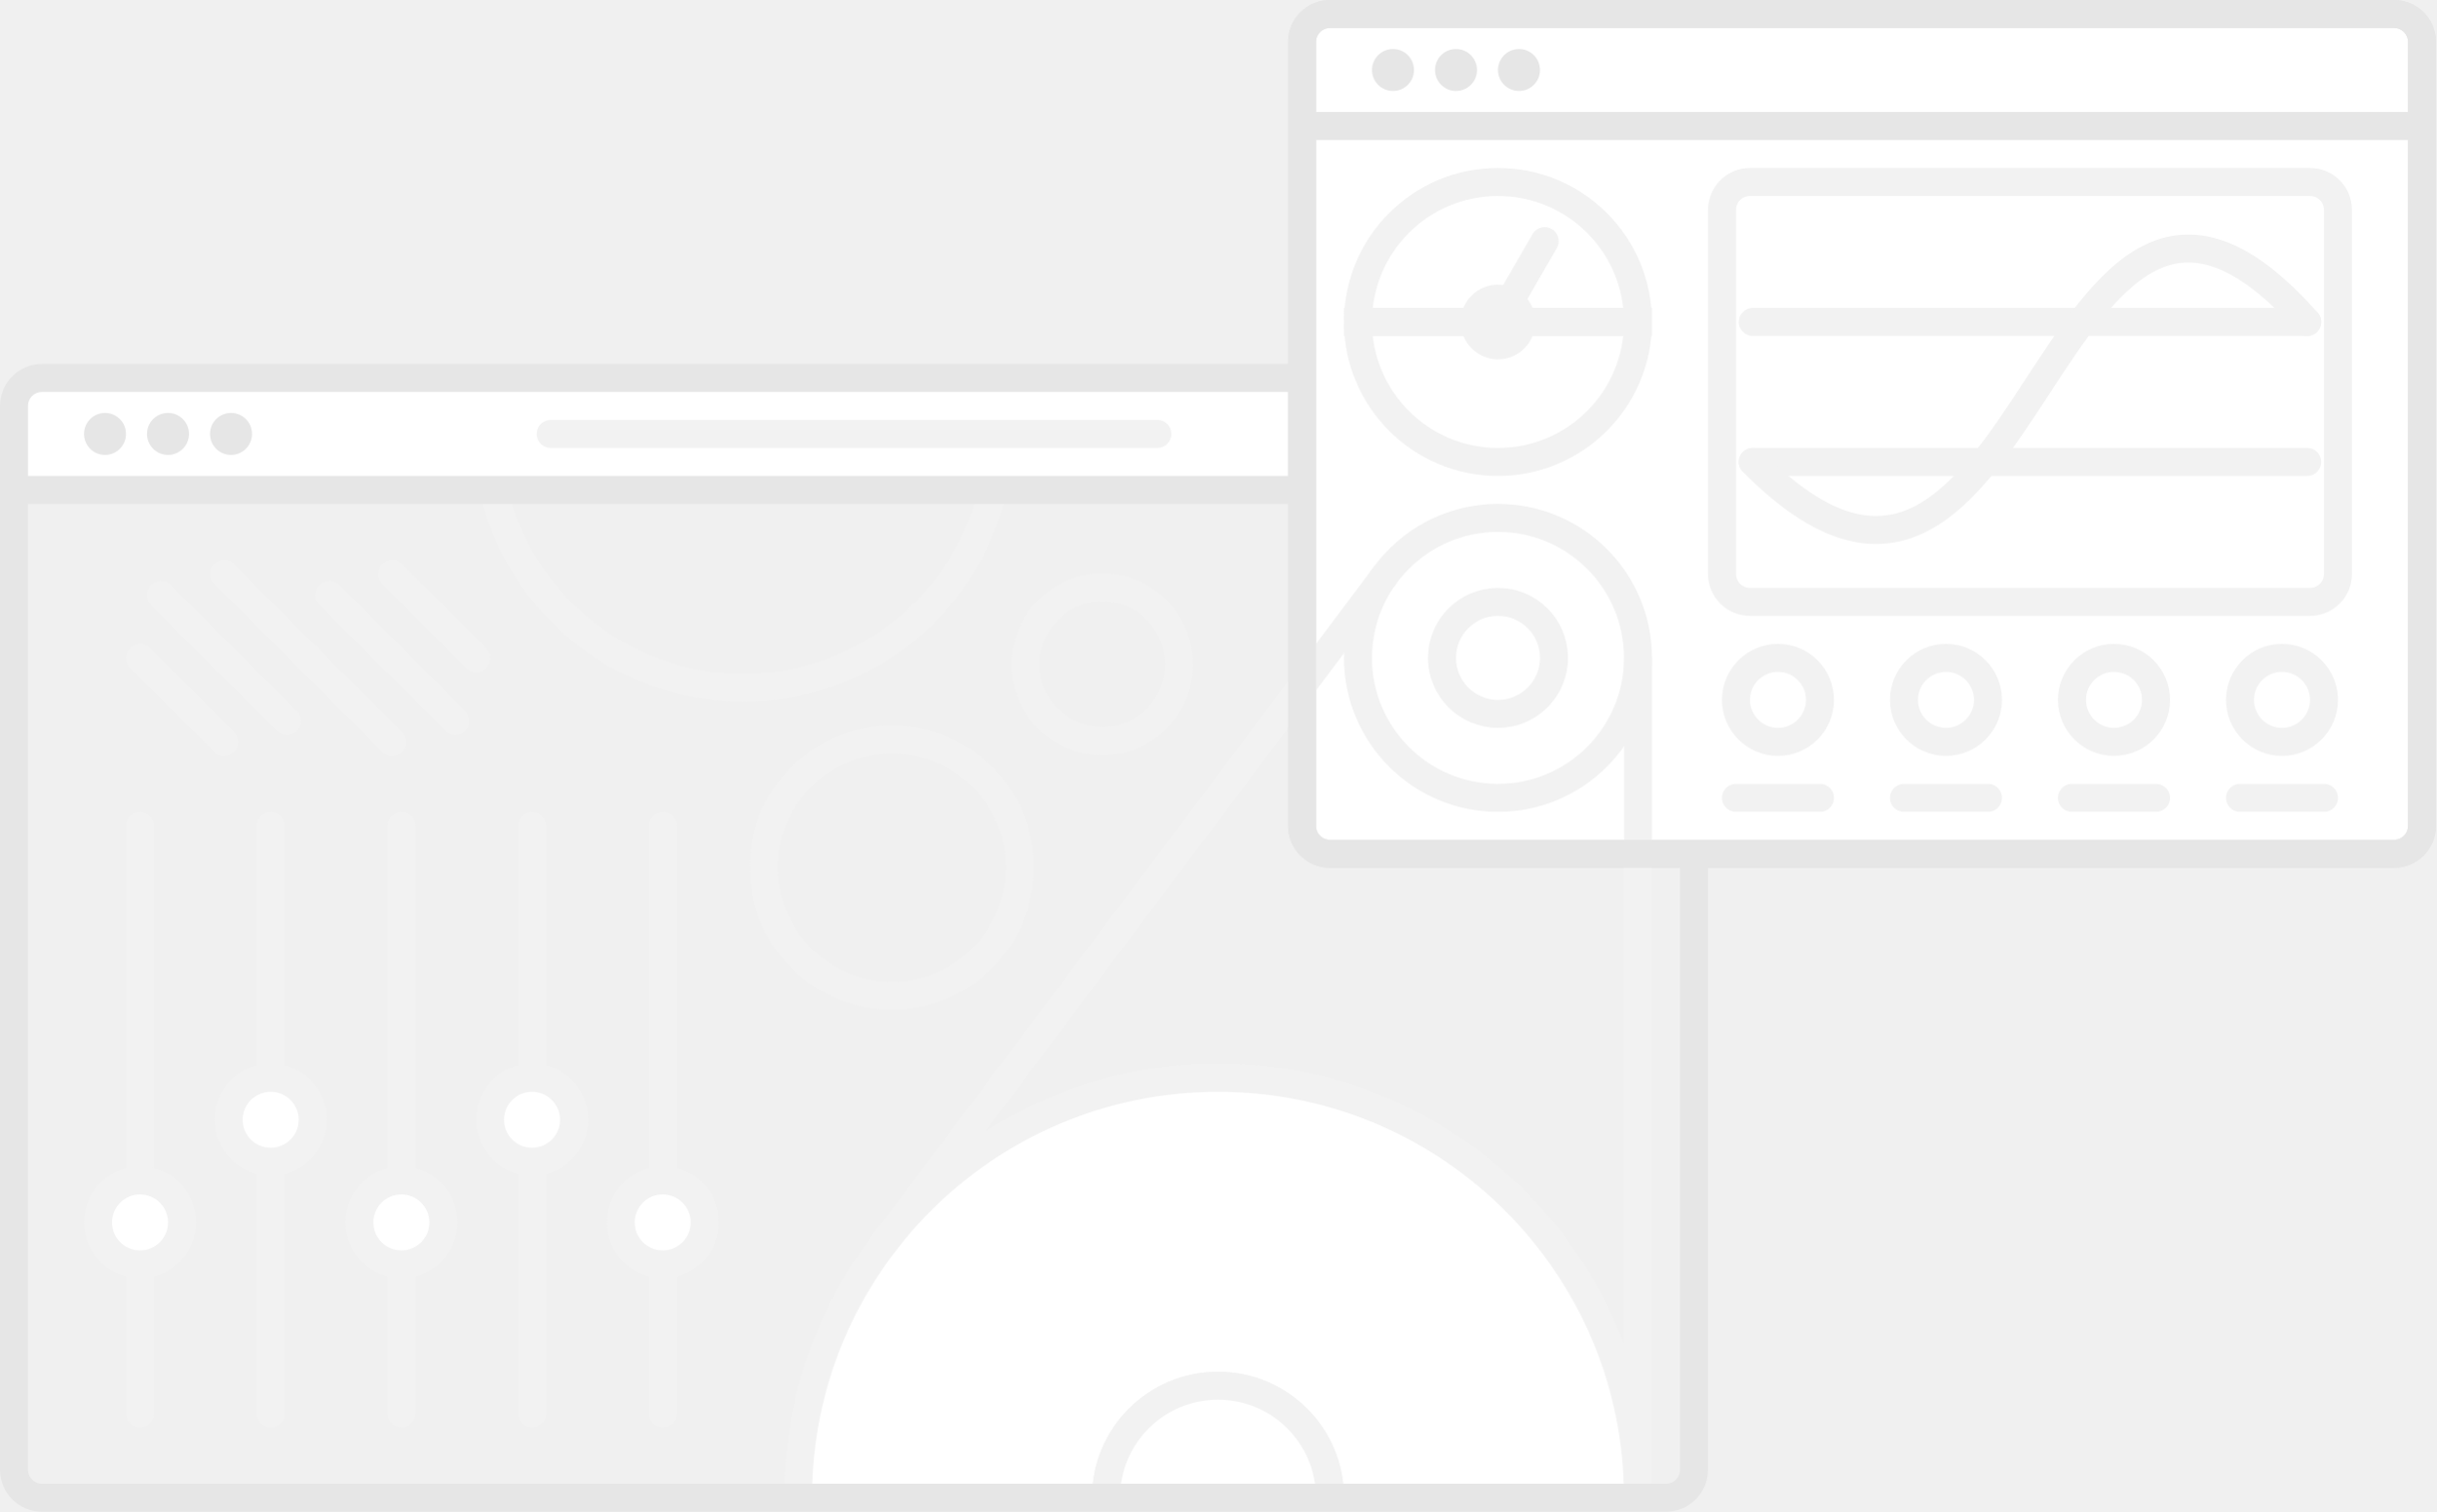
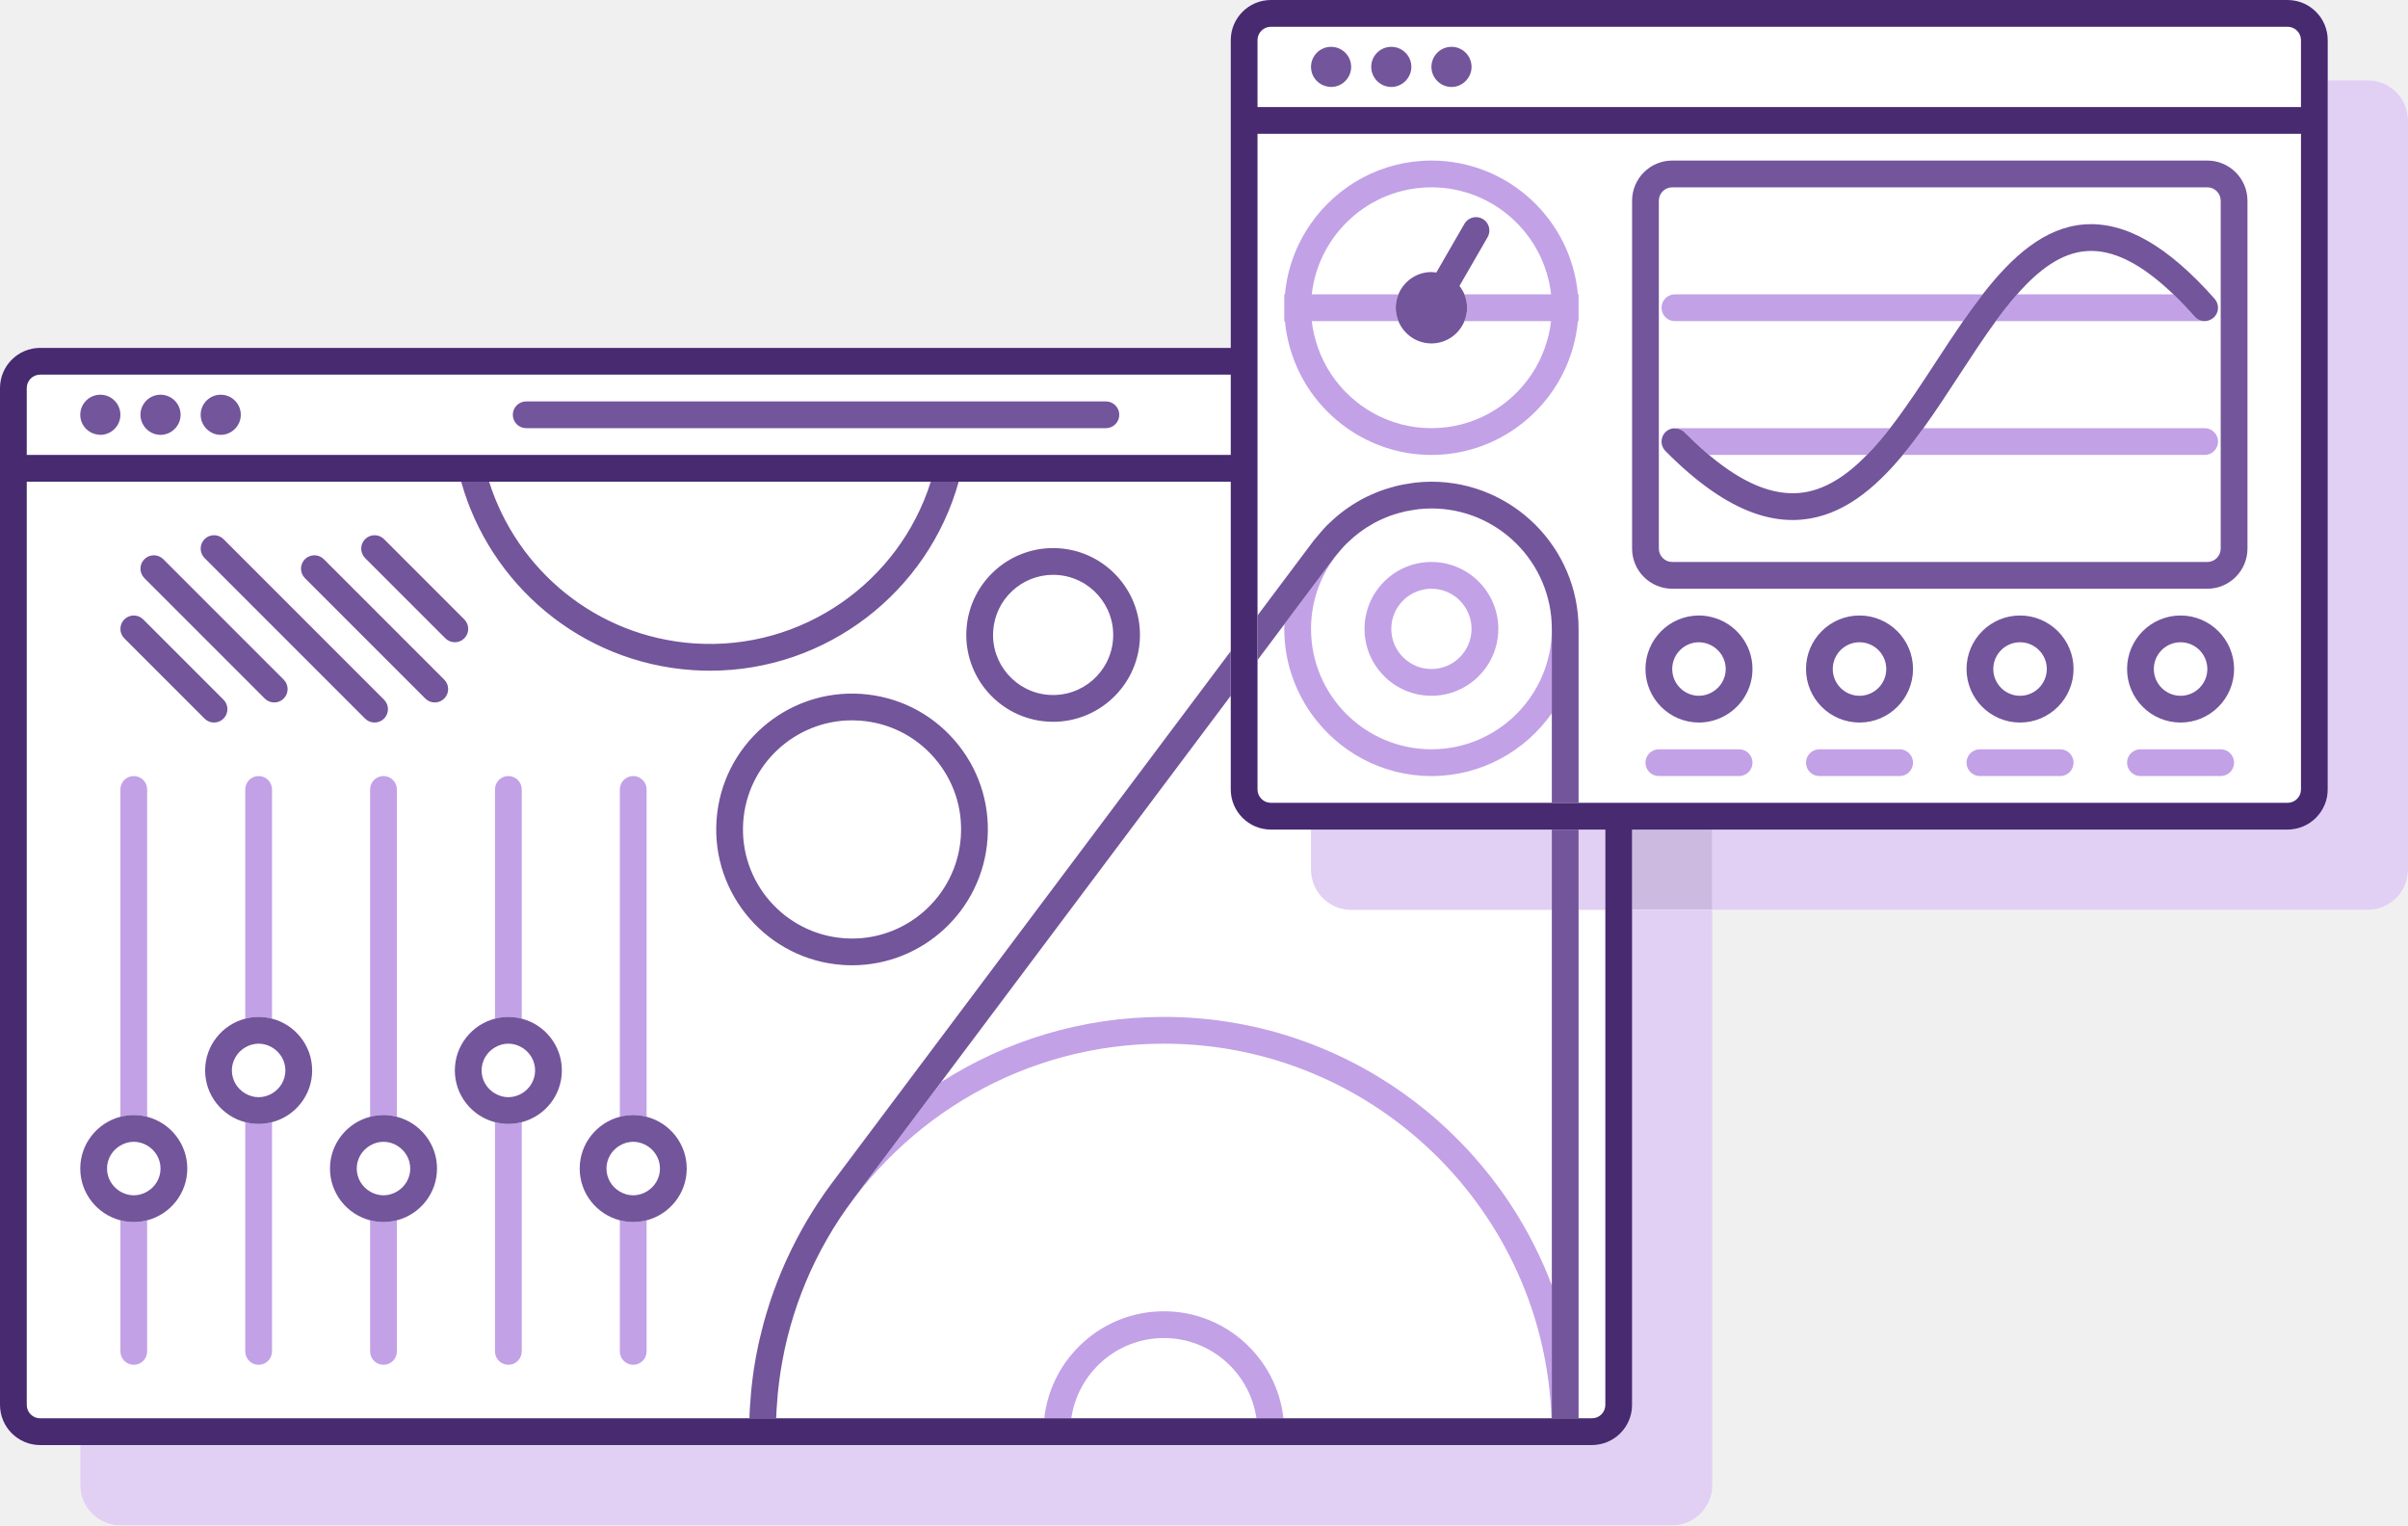
- <svg xmlns="http://www.w3.org/2000/svg" width="261px" height="162px" viewBox="0 0 261 162" version="1.1">
+ <svg xmlns="http://www.w3.org/2000/svg" width="270px" height="171px" viewBox="0 0 270 171" version="1.1">
  <defs />
  <g id="Page-1" stroke="none" stroke-width="1" fill="none" fill-rule="evenodd">
-     <g>
-       <path d="M106.994,48.117 C105.952,63.245 92.844,74.665 77.715,73.623 C62.587,72.582 51.167,59.473 52.209,44.345" id="Stroke-1" stroke="#F2F2F2" stroke-width="3" stroke-linecap="round" />
-       <path d="M17.25,63.75 L30.75,77.25" id="Stroke-3" stroke="#F2F2F2" stroke-width="3" stroke-linecap="round" />
-       <path d="M24,61.5 L33,70.5" id="Stroke-5" stroke="#F2F2F2" stroke-width="3" stroke-linecap="round" />
-       <path d="M15,70.5 L24,79.5" id="Stroke-7" stroke="#F2F2F2" stroke-width="3" stroke-linecap="round" />
-       <path d="M35.25,63.75 L48.75,77.25" id="Stroke-9" stroke="#F2F2F2" stroke-width="3" stroke-linecap="round" />
-       <path d="M42,61.5 L51,70.5" id="Stroke-11" stroke="#F2F2F2" stroke-width="3" stroke-linecap="round" />
-       <path d="M33,70.5 L42,79.5" id="Stroke-13" stroke="#F2F2F2" stroke-width="3" stroke-linecap="round" />
-       <path d="M43,88.5 L43,151.5" id="Stroke-15" stroke="#F2F2F2" stroke-width="3" stroke-linecap="round" />
-       <path d="M29,88.5 L29,151.5" id="Stroke-17" stroke="#F2F2F2" stroke-width="3" stroke-linecap="round" />
-       <path d="M15,88.5 L15,151.5" id="Stroke-19" stroke="#F2F2F2" stroke-width="3" stroke-linecap="round" />
-       <path d="M57,88.5 L57,151.5" id="Stroke-21" stroke="#F2F2F2" stroke-width="3" stroke-linecap="round" />
-       <path d="M19.5,131 C19.5,133.485 17.485,135.5 15,135.5 C12.515,135.5 10.5,133.485 10.5,131 C10.5,128.515 12.515,126.5 15,126.5 C17.485,126.5 19.5,128.515 19.5,131" id="Fill-23" fill="#FFFFFF" />
-       <path d="M19.5,131 C19.5,133.485 17.485,135.5 15,135.5 C12.515,135.5 10.5,133.485 10.5,131 C10.5,128.515 12.515,126.5 15,126.5 C17.485,126.5 19.5,128.515 19.5,131 L19.5,131 Z" id="Stroke-25" stroke="#F2F2F2" stroke-width="3" stroke-linecap="round" />
-       <path d="M33.5,120 C33.5,122.485 31.485,124.5 29,124.5 C26.515,124.5 24.5,122.485 24.5,120 C24.5,117.515 26.515,115.5 29,115.5 C31.485,115.5 33.5,117.515 33.5,120" id="Fill-27" fill="#FFFFFF" />
-       <path d="M33.5,120 C33.5,122.485 31.485,124.5 29,124.5 C26.515,124.5 24.5,122.485 24.5,120 C24.5,117.515 26.515,115.5 29,115.5 C31.485,115.5 33.5,117.515 33.5,120 L33.5,120 Z" id="Stroke-29" stroke="#F2F2F2" stroke-width="3" stroke-linecap="round" />
-       <path d="M47.5,131 C47.5,133.485 45.485,135.5 43,135.5 C40.515,135.5 38.5,133.485 38.5,131 C38.5,128.515 40.515,126.5 43,126.5 C45.485,126.5 47.5,128.515 47.5,131" id="Fill-31" fill="#FFFFFF" />
-       <path d="M47.5,131 C47.5,133.485 45.485,135.5 43,135.5 C40.515,135.5 38.5,133.485 38.5,131 C38.5,128.515 40.515,126.5 43,126.5 C45.485,126.5 47.5,128.515 47.5,131 L47.5,131 Z" id="Stroke-33" stroke="#F2F2F2" stroke-width="3" stroke-linecap="round" />
-       <path d="M71,88.5 L71,151.5" id="Stroke-35" stroke="#F2F2F2" stroke-width="3" stroke-linecap="round" />
-       <path d="M75.5,131 C75.5,133.485 73.485,135.5 71,135.5 C68.515,135.5 66.5,133.485 66.5,131 C66.5,128.515 68.515,126.5 71,126.5 C73.485,126.5 75.5,128.515 75.5,131" id="Fill-37" fill="#FFFFFF" />
-       <path d="M75.5,131 C75.5,133.485 73.485,135.5 71,135.5 C68.515,135.5 66.5,133.485 66.5,131 C66.5,128.515 68.515,126.5 71,126.5 C73.485,126.5 75.5,128.515 75.5,131 L75.5,131 Z" id="Stroke-39" stroke="#F2F2F2" stroke-width="3" stroke-linecap="round" />
-       <path d="M61.5,120 C61.5,122.485 59.485,124.5 57,124.5 C54.515,124.5 52.5,122.485 52.5,120 C52.5,117.515 54.515,115.5 57,115.5 C59.485,115.5 61.5,117.515 61.5,120" id="Fill-41" fill="#FFFFFF" />
-       <path d="M61.5,120 C61.5,122.485 59.485,124.5 57,124.5 C54.515,124.5 52.5,122.485 52.5,120 C52.5,117.515 54.515,115.5 57,115.5 C59.485,115.5 61.5,117.515 61.5,120 L61.5,120 Z" id="Stroke-43" stroke="#F2F2F2" stroke-width="3" stroke-linecap="round" />
-       <g id="Group-48">
-         <path d="M175.5,160.5 C175.5,135.647 155.353,115.5 130.5,115.5 C105.647,115.5 85.5,135.647 85.5,160.5" id="Fill-45" fill="#FFFFFF" />
-         <path d="M175.5,160.5 C175.5,135.647 155.353,115.5 130.5,115.5 C105.647,115.5 85.5,135.647 85.5,160.5" id="Stroke-47" stroke="#F2F2F2" stroke-width="3" />
-       </g>
-       <g id="Group-52">
-         <path d="M118.5,160.5 C118.5,153.873 123.873,148.5 130.5,148.5 C137.127,148.5 142.5,153.873 142.5,160.5" id="Fill-49" fill="#FFFFFF" />
-         <path d="M118.5,160.5 C118.5,153.873 123.873,148.5 130.5,148.5 C137.127,148.5 142.5,153.873 142.5,160.5" id="Stroke-51" stroke="#F2F2F2" stroke-width="3" />
-       </g>
-       <g id="Group-56">
-         <path d="M118.5,160.5 C118.5,153.873 123.873,148.5 130.5,148.5 C137.127,148.5 142.5,153.873 142.5,160.5" id="Fill-53" fill="#FFFFFF" />
-         <path d="M118.5,160.5 C118.5,153.873 123.873,148.5 130.5,148.5 C137.127,148.5 142.5,153.873 142.5,160.5" id="Stroke-55" stroke="#F2F2F2" stroke-width="3" />
-       </g>
-       <path d="M181.5,52.5 L1.5,52.5 L1.5,43.5 C1.5,41.843 2.843,40.5 4.5,40.5 L178.5,40.5 C180.157,40.5 181.5,41.843 181.5,43.5 L181.5,52.5 Z" id="Fill-57" fill="#FFFFFF" />
-       <path d="M181,52.5 L2,52.5 L1.5,52.5 L2,52.5 L181,52.5 L181.5,52.5 L181,52.5 L181,52.5 Z" id="Stroke-59" stroke="#E6E6E6" stroke-width="3" stroke-linejoin="round" />
-       <path d="M13.5,46.5 C13.5,47.743 12.493,48.75 11.25,48.75 C10.007,48.75 9,47.743 9,46.5 C9,45.257 10.007,44.25 11.25,44.25 C12.493,44.25 13.5,45.257 13.5,46.5" id="Fill-61" fill="#E6E6E6" />
-       <path d="M20.25,46.5 C20.25,47.743 19.243,48.75 18,48.75 C16.757,48.75 15.75,47.743 15.75,46.5 C15.75,45.257 16.757,44.25 18,44.25 C19.243,44.25 20.25,45.257 20.25,46.5" id="Fill-63" fill="#E6E6E6" />
-       <path d="M27,46.5 C27,47.743 25.993,48.75 24.75,48.75 C23.507,48.75 22.5,47.743 22.5,46.5 C22.5,45.257 23.507,44.25 24.75,44.25 C25.993,44.25 27,45.257 27,46.5" id="Fill-65" fill="#E6E6E6" />
-       <path d="M178.5,160.5 L4.5,160.5 C2.843,160.5 1.5,159.157 1.5,157.5 L1.5,43.5 C1.5,41.843 2.843,40.5 4.5,40.5 L178.5,40.5 C180.157,40.5 181.5,41.843 181.5,43.5 L181.5,157.5 C181.5,159.157 180.157,160.5 178.5,160.5 L178.5,160.5 Z" id="Stroke-67" stroke="#E6E6E6" stroke-width="3" stroke-linejoin="round" />
-       <path d="M256.5,91.5 L142.5,91.5 C140.843,91.5 139.5,90.157 139.5,88.5 L139.5,4.5 C139.5,2.843 140.843,1.5 142.5,1.5 L256.5,1.5 C258.157,1.5 259.5,2.843 259.5,4.5 L259.5,88.5 C259.5,90.157 258.157,91.5 256.5,91.5" id="Fill-69" fill="#FFFFFF" />
-       <path d="M256.5,91.5 L142.5,91.5 C140.843,91.5 139.5,90.157 139.5,88.5 L139.5,4.5 C139.5,2.843 140.843,1.5 142.5,1.5 L256.5,1.5 C258.157,1.5 259.5,2.843 259.5,4.5 L259.5,88.5 C259.5,90.157 258.157,91.5 256.5,91.5 L256.5,91.5 Z" id="Stroke-71" stroke="#E6E6E6" stroke-width="3" stroke-linejoin="round" />
-       <path d="M145.5,70.5 C145.5,78.784 152.216,85.5 160.5,85.5 C168.784,85.5 175.5,78.784 175.5,70.5 C175.5,62.216 168.784,55.5 160.5,55.5 C152.216,55.5 145.5,62.216 145.5,70.5 L145.5,70.5 Z" id="Stroke-73" stroke="#F2F2F2" stroke-width="3" />
-       <path d="M154.5,70.5 C154.5,73.814 157.186,76.5 160.5,76.5 C163.814,76.5 166.5,73.814 166.5,70.5 C166.5,67.186 163.814,64.5 160.5,64.5 C157.186,64.5 154.5,67.186 154.5,70.5 L154.5,70.5 Z" id="Stroke-75" stroke="#F2F2F2" stroke-width="3" />
-       <path d="M186,75 C186,77.485 188.015,79.5 190.5,79.5 C192.985,79.5 195,77.485 195,75 C195,72.515 192.985,70.5 190.5,70.5 C188.015,70.5 186,72.515 186,75 L186,75 Z" id="Stroke-77" stroke="#F2F2F2" stroke-width="3" />
-       <path d="M175.5,70.5 L175.5,159" id="Stroke-79" stroke="#F2F2F2" stroke-width="3" />
-       <path d="M148.5,61.5 L94.5,133.5" id="Stroke-81" stroke="#F2F2F2" stroke-width="3" />
-       <path d="M123.819,46.5 L59.18,46.5 L59,46.5 L59.18,46.5 L123.819,46.5 L124,46.5 L123.819,46.5 L123.819,46.5 Z" id="Stroke-83" stroke="#F2F2F2" stroke-width="3" stroke-linecap="round" stroke-linejoin="round" />
-       <path d="M257.675,13.5 L141.325,13.5 L141,13.5 L141.325,13.5 L257.675,13.5 L258,13.5 L257.675,13.5 L257.675,13.5 Z" id="Stroke-85" stroke="#E6E6E6" stroke-width="3" stroke-linejoin="round" />
-       <path d="M151.5,7.5 C151.5,8.743 150.493,9.75 149.25,9.75 C148.007,9.75 147,8.743 147,7.5 C147,6.257 148.007,5.25 149.25,5.25 C150.493,5.25 151.5,6.257 151.5,7.5" id="Fill-87" fill="#E6E6E6" />
-       <path d="M158.25,7.5 C158.25,8.743 157.243,9.75 156,9.75 C154.757,9.75 153.75,8.743 153.75,7.5 C153.75,6.257 154.757,5.25 156,5.25 C157.243,5.25 158.25,6.257 158.25,7.5" id="Fill-89" fill="#E6E6E6" />
-       <path d="M165,7.5 C165,8.743 163.993,9.75 162.75,9.75 C161.507,9.75 160.5,8.743 160.5,7.5 C160.5,6.257 161.507,5.25 162.75,5.25 C163.993,5.25 165,6.257 165,7.5" id="Fill-91" fill="#E6E6E6" />
-       <path d="M175.5,34.5 C175.5,42.784 168.784,49.5 160.5,49.5 C152.216,49.5 145.5,42.784 145.5,34.5 L175.5,34.5 L175.5,34.5 Z" id="Stroke-93" stroke="#F2F2F2" stroke-width="3" stroke-linecap="round" />
-       <path d="M175.5,34.5 C175.5,26.216 168.784,19.5 160.5,19.5 C152.216,19.5 145.5,26.216 145.5,34.5 L175.5,34.5 L175.5,34.5 Z" id="Stroke-95" stroke="#F2F2F2" stroke-width="3" stroke-linecap="round" />
-       <path d="M163,34.5 C163,35.881 161.881,37 160.5,37 C159.119,37 158,35.881 158,34.5 C158,33.119 159.119,32 160.5,32 C161.881,32 163,33.119 163,34.5 L163,34.5 Z" id="Stroke-97" stroke="#F2F2F2" stroke-width="3" stroke-linecap="round" />
-       <path d="M160.5,34.5 L165.5,25.84" id="Stroke-99" stroke="#F2F2F2" stroke-width="3" stroke-linecap="round" />
-       <path d="M256.5,91.5 L142.5,91.5 C140.843,91.5 139.5,90.157 139.5,88.5 L139.5,4.5 C139.5,2.843 140.843,1.5 142.5,1.5 L256.5,1.5 C258.157,1.5 259.5,2.843 259.5,4.5 L259.5,88.5 C259.5,90.157 258.157,91.5 256.5,91.5 L256.5,91.5 Z" id="Stroke-101" stroke="#E6E6E6" stroke-width="3" stroke-linejoin="round" />
-       <path d="M247.5,64.5 L187.5,64.5 C185.843,64.5 184.5,63.157 184.5,61.5 L184.5,22.5 C184.5,20.843 185.843,19.5 187.5,19.5 L247.5,19.5 C249.157,19.5 250.5,20.843 250.5,22.5 L250.5,61.5 C250.5,63.157 249.157,64.5 247.5,64.5" id="Fill-103" fill="#FFFFFF" />
-       <path d="M247.5,64.5 L187.5,64.5 C185.843,64.5 184.5,63.157 184.5,61.5 L184.5,22.5 C184.5,20.843 185.843,19.5 187.5,19.5 L247.5,19.5 C249.157,19.5 250.5,20.843 250.5,22.5 L250.5,61.5 C250.5,63.157 249.157,64.5 247.5,64.5 L247.5,64.5 Z" id="Stroke-105" stroke="#F2F2F2" stroke-width="3" stroke-linecap="round" />
-       <g id="Group-110">
-         <path d="M187.8,34.5 L247.2,34.5" id="Fill-107" fill="#FFFFFF" />
-         <path d="M187.8,34.5 L247.2,34.5" id="Stroke-109" stroke="#F2F2F2" stroke-width="3" stroke-linecap="round" />
-       </g>
-       <g id="Group-114">
-         <path d="M187.8,49.5 L247.2,49.5" id="Fill-111" fill="#FFFFFF" />
-         <path d="M187.8,49.5 L247.2,49.5" id="Stroke-113" stroke="#F2F2F2" stroke-width="3" stroke-linecap="round" />
-       </g>
-       <path d="M187.8,49.5 C218.002,80.083 219.002,2.583 247.2,34.5" id="Stroke-115" stroke="#F2F2F2" stroke-width="3" stroke-linecap="round" />
-       <path d="M186,85.5 L195,85.5" id="Stroke-117" stroke="#F2F2F2" stroke-width="3" stroke-linecap="round" />
-       <path d="M204,75 C204,77.485 206.015,79.5 208.5,79.5 C210.985,79.5 213,77.485 213,75 C213,72.515 210.985,70.5 208.5,70.5 C206.015,70.5 204,72.515 204,75 L204,75 Z" id="Stroke-119" stroke="#F2F2F2" stroke-width="3" />
-       <path d="M204,85.5 L213,85.5" id="Stroke-121" stroke="#F2F2F2" stroke-width="3" stroke-linecap="round" />
-       <path d="M222,75 C222,77.485 224.015,79.5 226.5,79.5 C228.985,79.5 231,77.485 231,75 C231,72.515 228.985,70.5 226.5,70.5 C224.015,70.5 222,72.515 222,75 L222,75 Z" id="Stroke-123" stroke="#F2F2F2" stroke-width="3" />
-       <path d="M222,85.5 L231,85.5" id="Stroke-125" stroke="#F2F2F2" stroke-width="3" stroke-linecap="round" />
-       <path d="M240,75 C240,77.485 242.015,79.5 244.5,79.5 C246.985,79.5 249,77.485 249,75 C249,72.515 246.985,70.5 244.5,70.5 C242.015,70.5 240,72.515 240,75 L240,75 Z" id="Stroke-127" stroke="#F2F2F2" stroke-width="3" />
-       <path d="M240,85.5 L249,85.5" id="Stroke-129" stroke="#F2F2F2" stroke-width="3" stroke-linecap="round" />
-       <path d="M126.301,71.745 C125.988,76.284 122.056,79.709 117.517,79.397 C112.979,79.084 109.553,75.152 109.865,70.613 C110.178,66.075 114.111,62.649 118.649,62.961 C123.188,63.274 126.614,67.206 126.301,71.745 L126.301,71.745 Z" id="Stroke-131" stroke="#F2F2F2" stroke-width="3" stroke-linecap="round" />
-       <path d="M109.231,93.926 C108.71,101.49 102.156,107.2 94.592,106.679 C87.027,106.158 81.318,99.604 81.838,92.04 C82.359,84.476 88.914,78.766 96.478,79.287 C104.042,79.807 109.752,86.362 109.231,93.926 L109.231,93.926 Z" id="Stroke-133" stroke="#F2F2F2" stroke-width="3" stroke-linecap="round" />
+     <g id="Group-5">
+       <path d="M265.5,9 L261,9 L261,4.5 C261,2.019 258.981,0 256.5,0 L142.5,0 C140.019,0 138,2.019 138,4.5 L138,39 L4.5,39 C2.019,39 0,41.019 0,43.5 L0,52.5 L0,157.5 C0,159.981 2.019,162 4.5,162 L9,162 L9,166.5 C9,168.981 11.019,171 13.5,171 L187.5,171 C189.981,171 192,168.981 192,166.5 L192,102 L265.5,102 C267.981,102 270,99.981 270,97.5 L270,13.5 C270,11.019 267.981,9 265.5,9" id="Fill-1" fill="#FFFFFF" />
+       <path d="M183,102 L192,102 L192,93 L183,93 L183,102 Z" id="Fill-3" fill="#CDBAE1" />
+       <path d="M151.5,102 L174,102 L174,93 L147,93 L147,97.5 C147,99.981 149.019,102 151.5,102 L151.5,102 Z M180,93 L177,93 L177,102 L180,102 L180,93 Z M265.5,9 L261,9 L261,88.5 C261,90.981 258.981,93 256.5,93 L192,93 L192,102 L265.5,102 C267.981,102 270,99.981 270,97.5 L270,13.5 C270,11.019 267.981,9 265.5,9 L265.5,9 Z M183,102 L192,102 L192,166.5 C192,168.981 189.981,171 187.5,171 L13.5,171 C11.019,171 9,168.981 9,166.5 L9,162 L74.168,162 L93.831,162 L118.5,162 L142.5,162 L178.5,162 C180.981,162 183,159.981 183,157.5 L183,102 Z" id="Fill-5" fill="#E1D0F3" />
+       <path d="M160.5,84 C153.056,84 147,77.944 147,70.5 C147,67.336 148.102,64.429 149.932,62.125 C149.857,62.219 149.772,62.303 149.699,62.4 L149.7,62.4 L147,66 L144.027,69.964 C144.021,70.144 144,70.319 144,70.5 C144,74.018 145.116,77.276 147,79.957 C149.988,84.209 154.92,87 160.5,87 C166.08,87 171.012,84.209 174,79.957 L174,70.5 C174,77.944 167.944,84 160.5,84 L160.5,84 Z M130.5,114 C121.307,114 112.736,116.692 105.513,121.314 L102.585,125.218 L95.67,134.438 C94.929,135.429 94.251,136.453 93.602,137.49 C101.296,125.196 114.958,117 130.5,117 C153.983,117 173.167,135.707 173.962,159 L174,159 L174,148.96 L174,144.088 C167.351,126.524 150.364,114 130.5,114 L130.5,114 Z M69.5,136.803 L69.5,151.5 C69.5,152.328 70.171,153 71,153 C71.829,153 72.5,152.328 72.5,151.5 L72.5,136.803 C72.02,136.927 71.519,137 71,137 C70.481,137 69.98,136.927 69.5,136.803 L69.5,136.803 Z M71,87 C70.171,87 69.5,87.672 69.5,88.5 L69.5,125.197 C69.98,125.073 70.481,125 71,125 C71.519,125 72.02,125.073 72.5,125.197 L72.5,88.5 C72.5,87.672 71.829,87 71,87 L71,87 Z M147.32,60.615 L148.928,61.821 L147.321,60.614 L147.32,60.615 Z M87.038,159 C87.044,158.815 87.044,158.628 87.052,158.443 C87.044,158.629 87.036,158.814 87.03,159 L87.038,159 Z M130.5,147 C123.564,147 117.838,152.26 117.088,159 L118.604,159 L120.12,159 C120.852,153.92 125.221,150 130.5,150 C135.779,150 140.148,153.92 140.88,159 L142.396,159 L143.912,159 C143.162,152.26 137.436,147 130.5,147 L130.5,147 Z M231,84 L222,84 C221.171,84 220.5,84.672 220.5,85.5 C220.5,86.328 221.171,87 222,87 L231,87 C231.829,87 232.5,86.328 232.5,85.5 C232.5,84.672 231.829,84 231,84 L231,84 Z M156,70.5 C156,72.981 158.019,75 160.5,75 C162.981,75 165,72.981 165,70.5 C165,68.019 162.981,66 160.5,66 C158.019,66 156,68.019 156,70.5 L156,70.5 Z M160.5,63 C164.636,63 168,66.364 168,70.5 C168,74.636 164.636,78 160.5,78 C156.364,78 153,74.636 153,70.5 C153,66.364 156.364,63 160.5,63 L160.5,63 Z M195,84 L192,84 L186,84 C185.171,84 184.5,84.672 184.5,85.5 C184.5,86.328 185.171,87 186,87 L192,87 L195,87 C195.829,87 196.5,86.328 196.5,85.5 C196.5,84.672 195.829,84 195,84 L195,84 Z M249,84 L240,84 C239.171,84 238.5,84.672 238.5,85.5 C238.5,86.328 239.171,87 240,87 L249,87 C249.829,87 250.5,86.328 250.5,85.5 C250.5,84.672 249.829,84 249,84 L249,84 Z M164.203,33 L173.917,33 C173.168,26.26 167.437,21 160.5,21 C153.563,21 147.832,26.26 147.083,33 L156.797,33 C156.609,33.464 156.5,33.969 156.5,34.5 C156.5,35.031 156.609,35.536 156.797,36 L147.083,36 C147.199,37.042 147.446,38.042 147.786,39 C147.969,39.515 148.177,40.016 148.418,40.5 C148.678,41.021 148.97,41.521 149.292,42 C151.717,45.612 155.832,48 160.5,48 C165.168,48 169.283,45.612 171.708,42 C172.03,41.521 172.322,41.021 172.582,40.5 C172.823,40.016 173.031,39.515 173.214,39 C173.554,38.042 173.801,37.042 173.917,36 L164.203,36 C164.391,35.536 164.5,35.031 164.5,34.5 C164.5,33.969 164.391,33.464 164.203,33 L164.203,33 Z M176.924,33 L177,33 L177,34.5 L177,36 L176.924,36 C176.831,37.031 176.635,38.032 176.36,39 C176.215,39.511 176.046,40.011 175.854,40.5 C175.653,41.013 175.428,41.513 175.178,42 C173.947,44.4 172.15,46.459 169.957,48 C167.276,49.884 164.018,51 160.5,51 C156.982,51 153.724,49.884 151.043,48 C149.472,46.896 148.104,45.528 147,43.957 C146.563,43.334 146.171,42.681 145.822,42 C145.572,41.513 145.347,41.013 145.146,40.5 C144.954,40.011 144.785,39.511 144.64,39 C144.365,38.032 144.169,37.031 144.076,36 L144,36 L144,34.5 L144,33 L144.076,33 C144.343,30.057 145.387,27.338 147,25.043 C149.988,20.791 154.92,18 160.5,18 C169.092,18 176.163,24.604 176.924,33 L176.924,33 Z M158.696,54.104 C159.291,54.04 159.892,54 160.5,54 C159.89,54 159.289,54.039 158.696,54.104 L158.696,54.104 Z M153.932,58.716 C152.945,59.267 152.029,59.944 151.199,60.74 C152.02,59.957 152.935,59.273 153.932,58.716 L153.932,58.716 Z M213,84 L204,84 C203.171,84 202.5,84.672 202.5,85.5 C202.5,86.328 203.171,87 204,87 L213,87 C213.829,87 214.5,86.328 214.5,85.5 C214.5,84.672 213.829,84 213,84 L213,84 Z M187.65,48.015 C187.515,48.029 187.384,48.057 187.262,48.104 C187.404,48.049 187.553,48.03 187.703,48.021 C187.844,48.011 187.981,48.032 188.12,48.062 C188.393,48.123 188.656,48.232 188.867,48.446 C189.23,48.814 189.589,49.162 189.945,49.5 C190.511,50.037 191.069,50.539 191.618,51 L191.724,51 L209.329,51 C209.792,50.527 210.247,50.026 210.698,49.5 C211.111,49.017 211.521,48.52 211.926,48 L187.8,48 C187.748,48 187.7,48.01 187.65,48.015 L187.65,48.015 Z M13.5,136.803 L13.5,151.5 C13.5,152.328 14.171,153 15,153 C15.829,153 16.5,152.328 16.5,151.5 L16.5,136.803 C16.02,136.927 15.519,137 15,137 C14.481,137 13.98,136.927 13.5,136.803 L13.5,136.803 Z M186.3,49.494 L186.3,49.5 C186.3,49.688 186.338,49.866 186.402,50.032 C186.336,49.859 186.3,49.677 186.3,49.494 L186.3,49.494 Z M187.8,36 L220.113,36 C220.465,35.492 220.82,34.992 221.179,34.5 C221.55,33.989 221.926,33.488 222.306,33 L187.8,33 C186.971,33 186.3,33.672 186.3,34.5 C186.3,35.328 186.971,36 187.8,36 L187.8,36 Z M57,87 C56.171,87 55.5,87.672 55.5,88.5 L55.5,114.197 C55.98,114.073 56.481,114 57,114 C57.519,114 58.02,114.073 58.5,114.197 L58.5,88.5 C58.5,87.672 57.829,87 57,87 L57,87 Z M215.669,48 C215.301,48.51 214.929,49.009 214.554,49.5 C214.161,50.014 213.762,50.514 213.358,51 L247.2,51 C248.029,51 248.7,50.328 248.7,49.5 C248.7,48.672 248.029,48 247.2,48 L215.669,48 Z M247.642,35.926 C247.096,36.094 246.478,35.949 246.076,35.493 C245.772,35.149 245.472,34.819 245.173,34.5 C244.674,33.965 244.182,33.467 243.697,33 L226.17,33 C225.751,33.477 225.336,33.976 224.923,34.5 C224.541,34.984 224.162,35.483 223.784,36 L247.2,36 C247.355,36 247.502,35.97 247.642,35.926 L247.642,35.926 Z M248.7,34.5 C248.7,34.469 248.693,34.441 248.691,34.411 C248.694,34.455 248.697,34.5 248.696,34.544 C248.696,34.529 248.7,34.515 248.7,34.5 L248.7,34.5 Z M29,87 C28.171,87 27.5,87.672 27.5,88.5 L27.5,114.197 C27.98,114.073 28.481,114 29,114 C29.519,114 30.02,114.073 30.5,114.197 L30.5,88.5 C30.5,87.672 29.829,87 29,87 L29,87 Z M41.5,136.803 L41.5,151.5 C41.5,152.328 42.171,153 43,153 C43.829,153 44.5,152.328 44.5,151.5 L44.5,136.803 C44.02,136.927 43.519,137 43,137 C42.481,137 41.98,136.927 41.5,136.803 L41.5,136.803 Z M43,87 C42.171,87 41.5,87.672 41.5,88.5 L41.5,125.197 C41.98,125.073 42.481,125 43,125 C43.519,125 44.02,125.073 44.5,125.197 L44.5,88.5 C44.5,87.672 43.829,87 43,87 L43,87 Z M55.5,125.803 L55.5,151.5 C55.5,152.328 56.171,153 57,153 C57.829,153 58.5,152.328 58.5,151.5 L58.5,125.803 C58.02,125.927 57.519,126 57,126 C56.481,126 55.98,125.927 55.5,125.803 L55.5,125.803 Z M15,87 C14.171,87 13.5,87.672 13.5,88.5 L13.5,125.197 C13.98,125.073 14.481,125 15,125 C15.519,125 16.02,125.073 16.5,125.197 L16.5,88.5 C16.5,87.672 15.829,87 15,87 L15,87 Z M29,126 C29.519,126 30.02,125.927 30.5,125.803 L30.5,151.5 C30.5,152.328 29.829,153 29,153 C28.171,153 27.5,152.328 27.5,151.5 L27.5,125.803 C27.98,125.927 28.481,126 29,126 L29,126 Z" id="Fill-6" fill="#C2A1E7" />
+       <path d="M258,9 L258,12 L147.276,12 L141,12 L141,4.5 C141,3.673 141.673,3 142.5,3 L256.5,3 C257.327,3 258,3.673 258,4.5 L258,9 Z M258,88.5 C258,89.327 257.327,90 256.5,90 L192,90 L183,90 L181.5,90 L180,90 L177,90 L174,90 L147,90 L142.5,90 C141.673,90 141,89.327 141,88.5 L141,74 L141,68.999 L141,54 L141,52.5 L141,51 L141,48 L141,42 L141,40.5 L141,39 L141,15 L147,15 L258,15 L258,88.5 Z M180,102 L180,157.5 C180,158.327 179.327,159 178.5,159 L177,159 L176.962,159 L175.462,159 L174,159 L173.962,159 L143.912,159 L142.396,159 L140.88,159 L120.12,159 L118.604,159 L117.088,159 L93.831,159 L87.038,159 L87.03,159 L85.538,159 L84.038,159 L84.03,159 L74.168,159 L9,159 L4.5,159 C3.673,159 3,158.327 3,157.5 L3,54 L9,54 L51.71,54 L54.842,54 L104.365,54 L107.496,54 L138,54 L138,72.999 L138,78 L138,88.5 C138,90.981 140.019,93 142.5,93 L147,93 L174,93 L177,93 L180,93 L180,102 Z M3,43.5 C3,42.673 3.673,42 4.5,42 L138,42 L138,48 L138,51 L108.164,51 L105.112,51 L54.084,51 L51.044,51 L9.276,51 L3,51 L3,43.5 Z M256.5,0 L142.5,0 C140.019,0 138,2.019 138,4.5 L138,39 L4.5,39 C2.019,39 0,41.019 0,43.5 L0,52.5 L0,157.5 C0,159.981 2.019,162 4.5,162 L9,162 L74.168,162 L93.831,162 L118.5,162 L142.5,162 L178.5,162 C180.981,162 183,159.981 183,157.5 L183,102 L183,93 L192,93 L256.5,93 C258.981,93 261,90.981 261,88.5 L261,9 L261,4.5 C261,2.019 258.981,0 256.5,0 L256.5,0 Z" id="Fill-7" fill="#472A70" />
+       <path d="M160.5,54 C159.892,54 159.291,54.04 158.696,54.104 C158.444,54.131 158.197,54.179 157.948,54.218 C157.623,54.268 157.298,54.319 156.978,54.388 C156.656,54.458 156.34,54.544 156.026,54.633 C155.801,54.696 155.577,54.76 155.355,54.833 C154.995,54.951 154.641,55.08 154.292,55.222 C154.14,55.284 153.99,55.351 153.839,55.417 C153.453,55.588 153.07,55.767 152.7,55.966 C152.625,56.006 152.554,56.052 152.48,56.093 C151.262,56.772 150.132,57.608 149.11,58.592 C149.004,58.693 148.892,58.788 148.788,58.894 C148.551,59.132 148.331,59.387 148.109,59.641 C147.933,59.842 147.757,60.044 147.589,60.256 C147.496,60.374 147.391,60.477 147.3,60.598 L147.321,60.614 L148.928,61.821 L147.32,60.615 L147.3,60.6 L147,61 L141,68.999 L141,74 L144.027,69.964 L147,66 L149.7,62.4 L149.699,62.4 C149.772,62.303 149.857,62.219 149.932,62.125 C150.073,61.947 150.22,61.776 150.369,61.607 C150.547,61.403 150.725,61.199 150.914,61.008 C151.006,60.915 151.104,60.831 151.199,60.74 C152.029,59.944 152.945,59.267 153.932,58.716 C153.995,58.681 154.056,58.642 154.12,58.608 C154.423,58.445 154.732,58.299 155.047,58.161 C155.172,58.105 155.297,58.05 155.424,57.999 C155.709,57.884 155.996,57.777 156.289,57.682 C156.471,57.622 156.656,57.569 156.841,57.518 C157.098,57.446 157.355,57.374 157.618,57.317 C157.88,57.261 158.146,57.219 158.413,57.178 C158.617,57.147 158.818,57.107 159.024,57.085 C159.511,57.033 160.002,57 160.5,57 C167.944,57 174,63.056 174,70.5 L174,79.957 L174,90 L177,90 L177,70.5 C177,61.402 169.598,54 160.5,54 L160.5,54 Z M94.695,105.184 C101.422,105.657 107.271,100.551 107.734,93.824 L107.734,93.823 C107.959,90.564 106.901,87.414 104.755,84.951 C102.61,82.487 99.634,81.008 96.375,80.783 C96.091,80.764 95.808,80.754 95.527,80.754 C89.163,80.754 83.778,85.7 83.335,92.144 C82.872,98.87 87.968,104.72 94.695,105.184 L94.695,105.184 Z M80.342,91.938 C80.919,83.56 88.204,77.213 96.581,77.791 C100.639,78.07 104.345,79.913 107.018,82.98 C109.689,86.048 111.007,89.972 110.728,94.03 C110.175,102.053 103.47,108.213 95.545,108.213 C95.195,108.213 94.843,108.2 94.489,108.176 C86.112,107.599 79.766,100.313 80.342,91.938 L80.342,91.938 Z M118.546,64.457 C118.389,64.446 118.233,64.441 118.079,64.441 C114.572,64.441 111.606,67.167 111.362,70.717 C111.106,74.422 113.914,77.645 117.62,77.9 C121.34,78.151 124.549,75.348 124.804,71.642 C125.06,67.936 122.252,64.713 118.546,64.457 L118.546,64.457 Z M127.797,71.848 L127.797,71.849 C127.444,76.978 123.157,80.916 118.09,80.916 C117.866,80.916 117.641,80.908 117.414,80.893 C112.058,80.524 108,75.866 108.369,70.51 C108.738,65.154 113.387,61.096 118.752,61.465 C124.108,61.833 128.166,66.491 127.797,71.848 L127.797,71.848 Z M247.5,75 C247.5,73.346 246.154,72 244.5,72 C242.846,72 241.5,73.346 241.5,75 C241.5,76.654 242.846,78 244.5,78 C246.154,78 247.5,76.654 247.5,75 L247.5,75 Z M250.5,75 C250.5,78.309 247.809,81 244.5,81 C241.191,81 238.5,78.309 238.5,75 C238.5,71.691 241.191,69 244.5,69 C247.809,69 250.5,71.691 250.5,75 L250.5,75 Z M229.5,75 C229.5,73.346 228.154,72 226.5,72 C224.846,72 223.5,73.346 223.5,75 C223.5,76.654 224.846,78 226.5,78 C228.154,78 229.5,76.654 229.5,75 L229.5,75 Z M232.5,75 C232.5,78.309 229.809,81 226.5,81 C223.191,81 220.5,78.309 220.5,75 C220.5,71.691 223.191,69 226.5,69 C229.809,69 232.5,71.691 232.5,75 L232.5,75 Z M211.5,75 C211.5,73.346 210.154,72 208.5,72 C206.846,72 205.5,73.346 205.5,75 C205.5,76.654 206.846,78 208.5,78 C210.154,78 211.5,76.654 211.5,75 L211.5,75 Z M214.5,75 C214.5,78.309 211.809,81 208.5,81 C205.191,81 202.5,78.309 202.5,75 C202.5,71.691 205.191,69 208.5,69 C211.809,69 214.5,71.691 214.5,75 L214.5,75 Z M248.471,33.711 C248.443,33.666 248.41,33.622 248.376,33.579 C248.358,33.556 248.344,33.53 248.324,33.507 C243.067,27.558 238.292,24.835 233.733,25.156 C229.248,25.482 225.608,28.758 222.306,33 C221.926,33.488 221.55,33.989 221.179,34.5 C220.82,34.992 220.465,35.492 220.113,36 C219.1,37.463 218.109,38.976 217.125,40.481 C215.434,43.072 213.72,45.695 211.926,48 C211.521,48.52 211.111,49.017 210.698,49.5 C210.247,50.026 209.792,50.527 209.329,51 C207.036,53.344 204.582,54.979 201.855,55.253 C198.798,55.561 195.471,54.199 191.759,51.115 C191.712,51.076 191.666,51.04 191.618,51 C191.069,50.539 190.511,50.037 189.945,49.5 C189.589,49.162 189.23,48.814 188.867,48.446 C188.656,48.232 188.393,48.123 188.12,48.063 C187.982,48.043 187.844,48.027 187.703,48.021 C187.553,48.03 187.404,48.049 187.262,48.104 C187.254,48.106 187.245,48.108 187.237,48.111 C187.062,48.182 186.898,48.288 186.754,48.427 C186.752,48.43 186.748,48.43 186.746,48.433 L186.743,48.436 C186.599,48.58 186.489,48.746 186.416,48.923 C186.413,48.928 186.413,48.934 186.411,48.939 C186.341,49.112 186.304,49.296 186.302,49.48 C186.302,49.485 186.3,49.489 186.3,49.494 C186.3,49.677 186.336,49.859 186.402,50.032 C186.406,50.042 186.407,50.054 186.412,50.064 C186.483,50.239 186.588,50.404 186.729,50.548 C186.73,50.549 186.731,50.552 186.732,50.554 C186.734,50.556 186.736,50.557 186.738,50.559 L186.741,50.562 C188.547,52.391 190.296,53.883 192,55.059 C195.135,57.223 198.113,58.296 200.994,58.296 C201.382,58.296 201.771,58.276 202.156,58.237 C206.562,57.793 210.144,54.871 213.358,51 C213.762,50.514 214.161,50.014 214.554,49.5 C214.929,49.009 215.301,48.51 215.669,48 C217.029,46.11 218.34,44.108 219.637,42.121 C221.03,39.989 222.399,37.895 223.784,36 C224.162,35.483 224.541,34.984 224.923,34.5 C225.336,33.976 225.751,33.477 226.17,33 C228.585,30.251 231.112,28.355 233.951,28.148 C236.886,27.935 240.092,29.53 243.697,33 C244.182,33.467 244.674,33.965 245.173,34.5 C245.472,34.819 245.772,35.149 246.076,35.493 C246.478,35.949 247.096,36.094 247.642,35.926 C247.662,35.92 247.682,35.915 247.702,35.908 C247.866,35.849 248.022,35.76 248.162,35.642 C248.172,35.634 248.184,35.632 248.193,35.624 C248.205,35.614 248.213,35.602 248.224,35.591 C248.264,35.554 248.299,35.513 248.334,35.472 C248.363,35.438 248.393,35.405 248.419,35.368 C248.449,35.327 248.473,35.283 248.498,35.239 C248.521,35.198 248.546,35.159 248.565,35.116 C248.585,35.071 248.599,35.025 248.615,34.979 C248.63,34.933 248.647,34.888 248.658,34.84 C248.668,34.795 248.673,34.75 248.68,34.704 C248.687,34.651 248.694,34.599 248.696,34.544 C248.697,34.5 248.694,34.455 248.691,34.411 C248.688,34.356 248.684,34.303 248.675,34.25 C248.667,34.204 248.656,34.158 248.643,34.113 C248.63,34.064 248.617,34.017 248.599,33.97 C248.582,33.924 248.56,33.88 248.538,33.835 C248.517,33.793 248.496,33.751 248.471,33.711 L248.471,33.711 Z M249,22.5 C249,21.673 248.327,21 247.5,21 L187.5,21 C186.673,21 186,21.673 186,22.5 L186,48 L186,61.5 C186,62.327 186.673,63 187.5,63 L192,63 L247.5,63 C248.327,63 249,62.327 249,61.5 L249,22.5 Z M252,22.5 L252,61.5 C252,63.981 249.981,66 247.5,66 L192,66 L187.5,66 C185.019,66 183,63.981 183,61.5 L183,52.5 L183,48 L183,43.5 L183,22.5 C183,20.019 185.019,18 187.5,18 L247.5,18 C249.981,18 252,20.019 252,22.5 L252,22.5 Z M156.797,33 C156.609,33.464 156.5,33.969 156.5,34.5 C156.5,35.031 156.609,35.536 156.797,36 C157.393,37.463 158.825,38.5 160.5,38.5 C162.175,38.5 163.607,37.463 164.203,36 C164.391,35.536 164.5,35.031 164.5,34.5 C164.5,33.969 164.391,33.464 164.203,33 C164.063,32.656 163.868,32.344 163.643,32.056 L166.799,26.59 C167.213,25.872 166.967,24.955 166.25,24.541 C165.533,24.127 164.616,24.372 164.201,25.09 L161.046,30.555 C160.866,30.53 160.687,30.5 160.5,30.5 C158.825,30.5 157.393,31.537 156.797,33 L156.797,33 Z M162.75,9.75 C163.414,9.75 164.004,9.457 164.416,9 C164.775,8.602 165,8.079 165,7.5 C165,6.257 163.993,5.25 162.75,5.25 C161.507,5.25 160.5,6.257 160.5,7.5 C160.5,8.079 160.725,8.602 161.084,9 C161.496,9.457 162.086,9.75 162.75,9.75 L162.75,9.75 Z M156,9.75 C156.664,9.75 157.254,9.457 157.666,9 C158.025,8.602 158.25,8.079 158.25,7.5 C158.25,6.257 157.243,5.25 156,5.25 C154.757,5.25 153.75,6.257 153.75,7.5 C153.75,8.079 153.975,8.602 154.334,9 C154.746,9.457 155.336,9.75 156,9.75 L156,9.75 Z M149.057,9.73 C149.122,9.736 149.184,9.75 149.25,9.75 C149.884,9.75 150.454,9.486 150.863,9.064 C151.256,8.659 151.5,8.109 151.5,7.5 C151.5,6.257 150.493,5.25 149.25,5.25 C148.007,5.25 147,6.257 147,7.5 C147,8.677 147.906,9.631 149.057,9.73 L149.057,9.73 Z M59,48 L105.5,48 L108.484,48 L124,48 C124.829,48 125.5,47.328 125.5,46.5 C125.5,45.672 124.829,45 124,45 L59,45 C58.171,45 57.5,45.672 57.5,46.5 C57.5,47.328 58.171,48 59,48 L59,48 Z M88.193,141.229 C88.143,141.338 88.092,141.447 88.043,141.557 C87.759,142.192 87.489,142.833 87.234,143.479 C87.165,143.654 87.099,143.831 87.032,144.007 C86.801,144.616 86.578,145.227 86.373,145.845 C86.294,146.081 86.223,146.321 86.148,146.559 C85.968,147.134 85.789,147.709 85.631,148.292 C85.54,148.626 85.464,148.966 85.38,149.304 C85.256,149.805 85.126,150.304 85.019,150.81 C84.837,151.664 84.676,152.526 84.542,153.396 C84.536,153.438 84.531,153.479 84.525,153.521 C84.425,154.179 84.343,154.842 84.272,155.508 C84.253,155.685 84.236,155.86 84.219,156.037 C84.166,156.593 84.124,157.153 84.091,157.715 C84.079,157.911 84.065,158.106 84.056,158.303 C84.045,158.535 84.037,158.768 84.03,159 L84.038,159 L85.538,159 L87.03,159 C87.036,158.814 87.044,158.629 87.052,158.443 C87.061,158.26 87.074,158.079 87.085,157.896 C87.116,157.37 87.155,156.846 87.205,156.323 C87.221,156.159 87.236,155.996 87.254,155.832 C87.32,155.208 87.399,154.586 87.491,153.968 C87.497,153.931 87.501,153.893 87.507,153.855 C88.578,146.841 91.344,140.223 95.67,134.438 L102.585,125.218 L105.513,121.314 L138,78 L138,72.999 L93.269,132.64 C91.247,135.343 89.565,138.224 88.193,141.229 L88.193,141.229 Z M174,102 L174,144.088 L174,148.96 L174,159 L175.462,159 L176.962,159 L177,159 L177,102 L177,93 L174,93 L174,102 Z M193.5,75 C193.5,73.895 192.892,72.937 192,72.417 C191.557,72.159 191.049,72 190.5,72 C188.846,72 187.5,73.346 187.5,75 C187.5,76.654 188.846,78 190.5,78 C191.049,78 191.557,77.841 192,77.583 C192.892,77.062 193.5,76.105 193.5,75 L193.5,75 Z M196.5,75 C196.5,77.79 194.584,80.134 192,80.803 C191.52,80.927 191.019,81 190.5,81 C187.191,81 184.5,78.309 184.5,75 C184.5,71.691 187.191,69 190.5,69 C191.019,69 191.52,69.073 192,69.197 C194.584,69.866 196.5,72.21 196.5,75 L196.5,75 Z M24.75,48.75 C25.414,48.75 26.004,48.457 26.416,48 C26.775,47.602 27,47.079 27,46.5 C27,45.257 25.993,44.25 24.75,44.25 C23.507,44.25 22.5,45.257 22.5,46.5 C22.5,47.079 22.725,47.602 23.084,48 C23.496,48.457 24.086,48.75 24.75,48.75 L24.75,48.75 Z M18,48.75 C18.664,48.75 19.254,48.457 19.666,48 C20.025,47.602 20.25,47.079 20.25,46.5 C20.25,45.257 19.243,44.25 18,44.25 C16.757,44.25 15.75,45.257 15.75,46.5 C15.75,47.079 15.975,47.602 16.334,48 C16.746,48.457 17.336,48.75 18,48.75 L18,48.75 Z M11.057,48.73 C11.122,48.736 11.184,48.75 11.25,48.75 C11.884,48.75 12.454,48.486 12.863,48.064 C13.256,47.659 13.5,47.109 13.5,46.5 C13.5,45.257 12.493,44.25 11.25,44.25 C10.007,44.25 9,45.257 9,46.5 C9,47.677 9.906,48.631 11.057,48.73 L11.057,48.73 Z M60,120 C60,118.895 59.392,117.938 58.5,117.417 C58.057,117.159 57.549,117 57,117 C56.451,117 55.943,117.159 55.5,117.417 C54.608,117.938 54,118.895 54,120 C54,121.105 54.608,122.063 55.5,122.583 C55.943,122.841 56.451,123 57,123 C57.549,123 58.057,122.841 58.5,122.583 C59.392,122.063 60,121.105 60,120 L60,120 Z M63,120 C63,122.79 61.084,125.134 58.5,125.803 C58.02,125.927 57.519,126 57,126 C56.481,126 55.98,125.927 55.5,125.803 C52.916,125.134 51,122.79 51,120 C51,117.21 52.916,114.866 55.5,114.197 C55.98,114.073 56.481,114 57,114 C57.519,114 58.02,114.073 58.5,114.197 C61.084,114.866 63,117.21 63,120 L63,120 Z M74,131 C74,129.895 73.392,128.938 72.5,128.417 C72.057,128.159 71.549,128 71,128 C70.451,128 69.943,128.159 69.5,128.417 C68.608,128.938 68,129.895 68,131 C68,132.105 68.608,133.063 69.5,133.583 C69.943,133.841 70.451,134 71,134 C71.549,134 72.057,133.841 72.5,133.583 C73.392,133.063 74,132.105 74,131 L74,131 Z M77,131 C77,133.79 75.084,136.134 72.5,136.803 C72.02,136.927 71.519,137 71,137 C70.481,137 69.98,136.927 69.5,136.803 C66.916,136.134 65,133.79 65,131 C65,128.21 66.916,125.866 69.5,125.197 C69.98,125.073 70.481,125 71,125 C71.519,125 72.02,125.073 72.5,125.197 C75.084,125.866 77,128.21 77,131 L77,131 Z M46,131 C46,129.895 45.392,128.938 44.5,128.417 C44.057,128.159 43.549,128 43,128 C42.451,128 41.943,128.159 41.5,128.417 C40.608,128.938 40,129.895 40,131 C40,132.105 40.608,133.063 41.5,133.583 C41.943,133.841 42.451,134 43,134 C43.549,134 44.057,133.841 44.5,133.583 C45.392,133.063 46,132.105 46,131 L46,131 Z M49,131 C49,133.79 47.084,136.134 44.5,136.803 C44.02,136.927 43.519,137 43,137 C42.481,137 41.98,136.927 41.5,136.803 C38.916,136.134 37,133.79 37,131 C37,128.21 38.916,125.866 41.5,125.197 C41.98,125.073 42.481,125 43,125 C43.519,125 44.02,125.073 44.5,125.197 C47.084,125.866 49,128.21 49,131 L49,131 Z M32,120 C32,118.895 31.392,117.938 30.5,117.417 C30.057,117.159 29.549,117 29,117 C28.451,117 27.943,117.159 27.5,117.417 C26.608,117.938 26,118.895 26,120 C26,121.105 26.608,122.063 27.5,122.583 C27.943,122.841 28.451,123 29,123 C29.549,123 30.057,122.841 30.5,122.583 C31.392,122.063 32,121.105 32,120 L32,120 Z M35,120 C35,122.79 33.084,125.134 30.5,125.803 C30.02,125.927 29.519,126 29,126 C28.481,126 27.98,125.927 27.5,125.803 C24.916,125.134 23,122.79 23,120 C23,117.21 24.916,114.866 27.5,114.197 C27.98,114.073 28.481,114 29,114 C29.519,114 30.02,114.073 30.5,114.197 C33.084,114.866 35,117.21 35,120 L35,120 Z M18,131 C18,129.895 17.392,128.938 16.5,128.417 C16.057,128.159 15.549,128 15,128 C14.451,128 13.943,128.159 13.5,128.417 C12.608,128.938 12,129.895 12,131 C12,132.105 12.608,133.063 13.5,133.583 C13.943,133.841 14.451,134 15,134 C15.549,134 16.057,133.841 16.5,133.583 C17.392,133.063 18,132.105 18,131 L18,131 Z M21,131 C21,133.79 19.084,136.134 16.5,136.803 C16.02,136.927 15.519,137 15,137 C14.481,137 13.98,136.927 13.5,136.803 C10.916,136.134 9,133.79 9,131 C9,128.21 10.916,125.866 13.5,125.197 C13.98,125.073 14.481,125 15,125 C15.519,125 16.02,125.073 16.5,125.197 C19.084,125.866 21,128.21 21,131 L21,131 Z M49.939,71.561 C50.232,71.854 50.616,72 51,72 C51.384,72 51.768,71.854 52.061,71.561 C52.646,70.975 52.646,70.025 52.061,69.439 L43.061,60.439 C42.475,59.854 41.525,59.854 40.939,60.439 C40.354,61.025 40.354,61.975 40.939,62.561 L49.939,71.561 Z M36.311,62.689 C35.725,62.104 34.775,62.104 34.189,62.689 C33.604,63.275 33.604,64.225 34.189,64.811 L47.689,78.311 C47.982,78.604 48.366,78.75 48.75,78.75 C49.134,78.75 49.518,78.604 49.811,78.311 C50.396,77.725 50.396,76.775 49.811,76.189 L36.311,62.689 Z M25.061,80.561 C25.646,79.975 25.646,79.025 25.061,78.439 L16.061,69.439 C15.475,68.854 14.525,68.854 13.939,69.439 C13.354,70.025 13.354,70.975 13.939,71.561 L22.939,80.561 C23.232,80.854 23.616,81 24,81 C24.384,81 24.768,80.854 25.061,80.561 L25.061,80.561 Z M31.939,71.561 L40.939,80.561 C41.232,80.854 41.616,81 42,81 C42.384,81 42.768,80.854 43.061,80.561 C43.646,79.975 43.646,79.025 43.061,78.439 L34.061,69.439 L25.061,60.439 C24.475,59.854 23.525,59.854 22.939,60.439 C22.354,61.025 22.354,61.975 22.939,62.561 L31.939,71.561 Z M29.689,78.311 C29.982,78.604 30.366,78.75 30.75,78.75 C31.134,78.75 31.518,78.604 31.811,78.311 C32.396,77.725 32.396,76.775 31.811,76.189 L18.311,62.689 C17.725,62.104 16.775,62.104 16.189,62.689 C15.604,63.275 15.604,64.225 16.189,64.811 L29.689,78.311 Z M79.62,75.189 C78.955,75.189 78.286,75.167 77.612,75.12 C65.064,74.256 54.918,65.475 51.71,54 L54.842,54 C57.958,63.889 66.866,71.374 77.818,72.128 C90.02,72.964 100.854,65.187 104.365,54 L107.496,54 C104.063,66.335 92.72,75.189 79.62,75.189 L79.62,75.189 Z" id="Fill-8" fill="#73559B" />
    </g>
  </g>
</svg>
